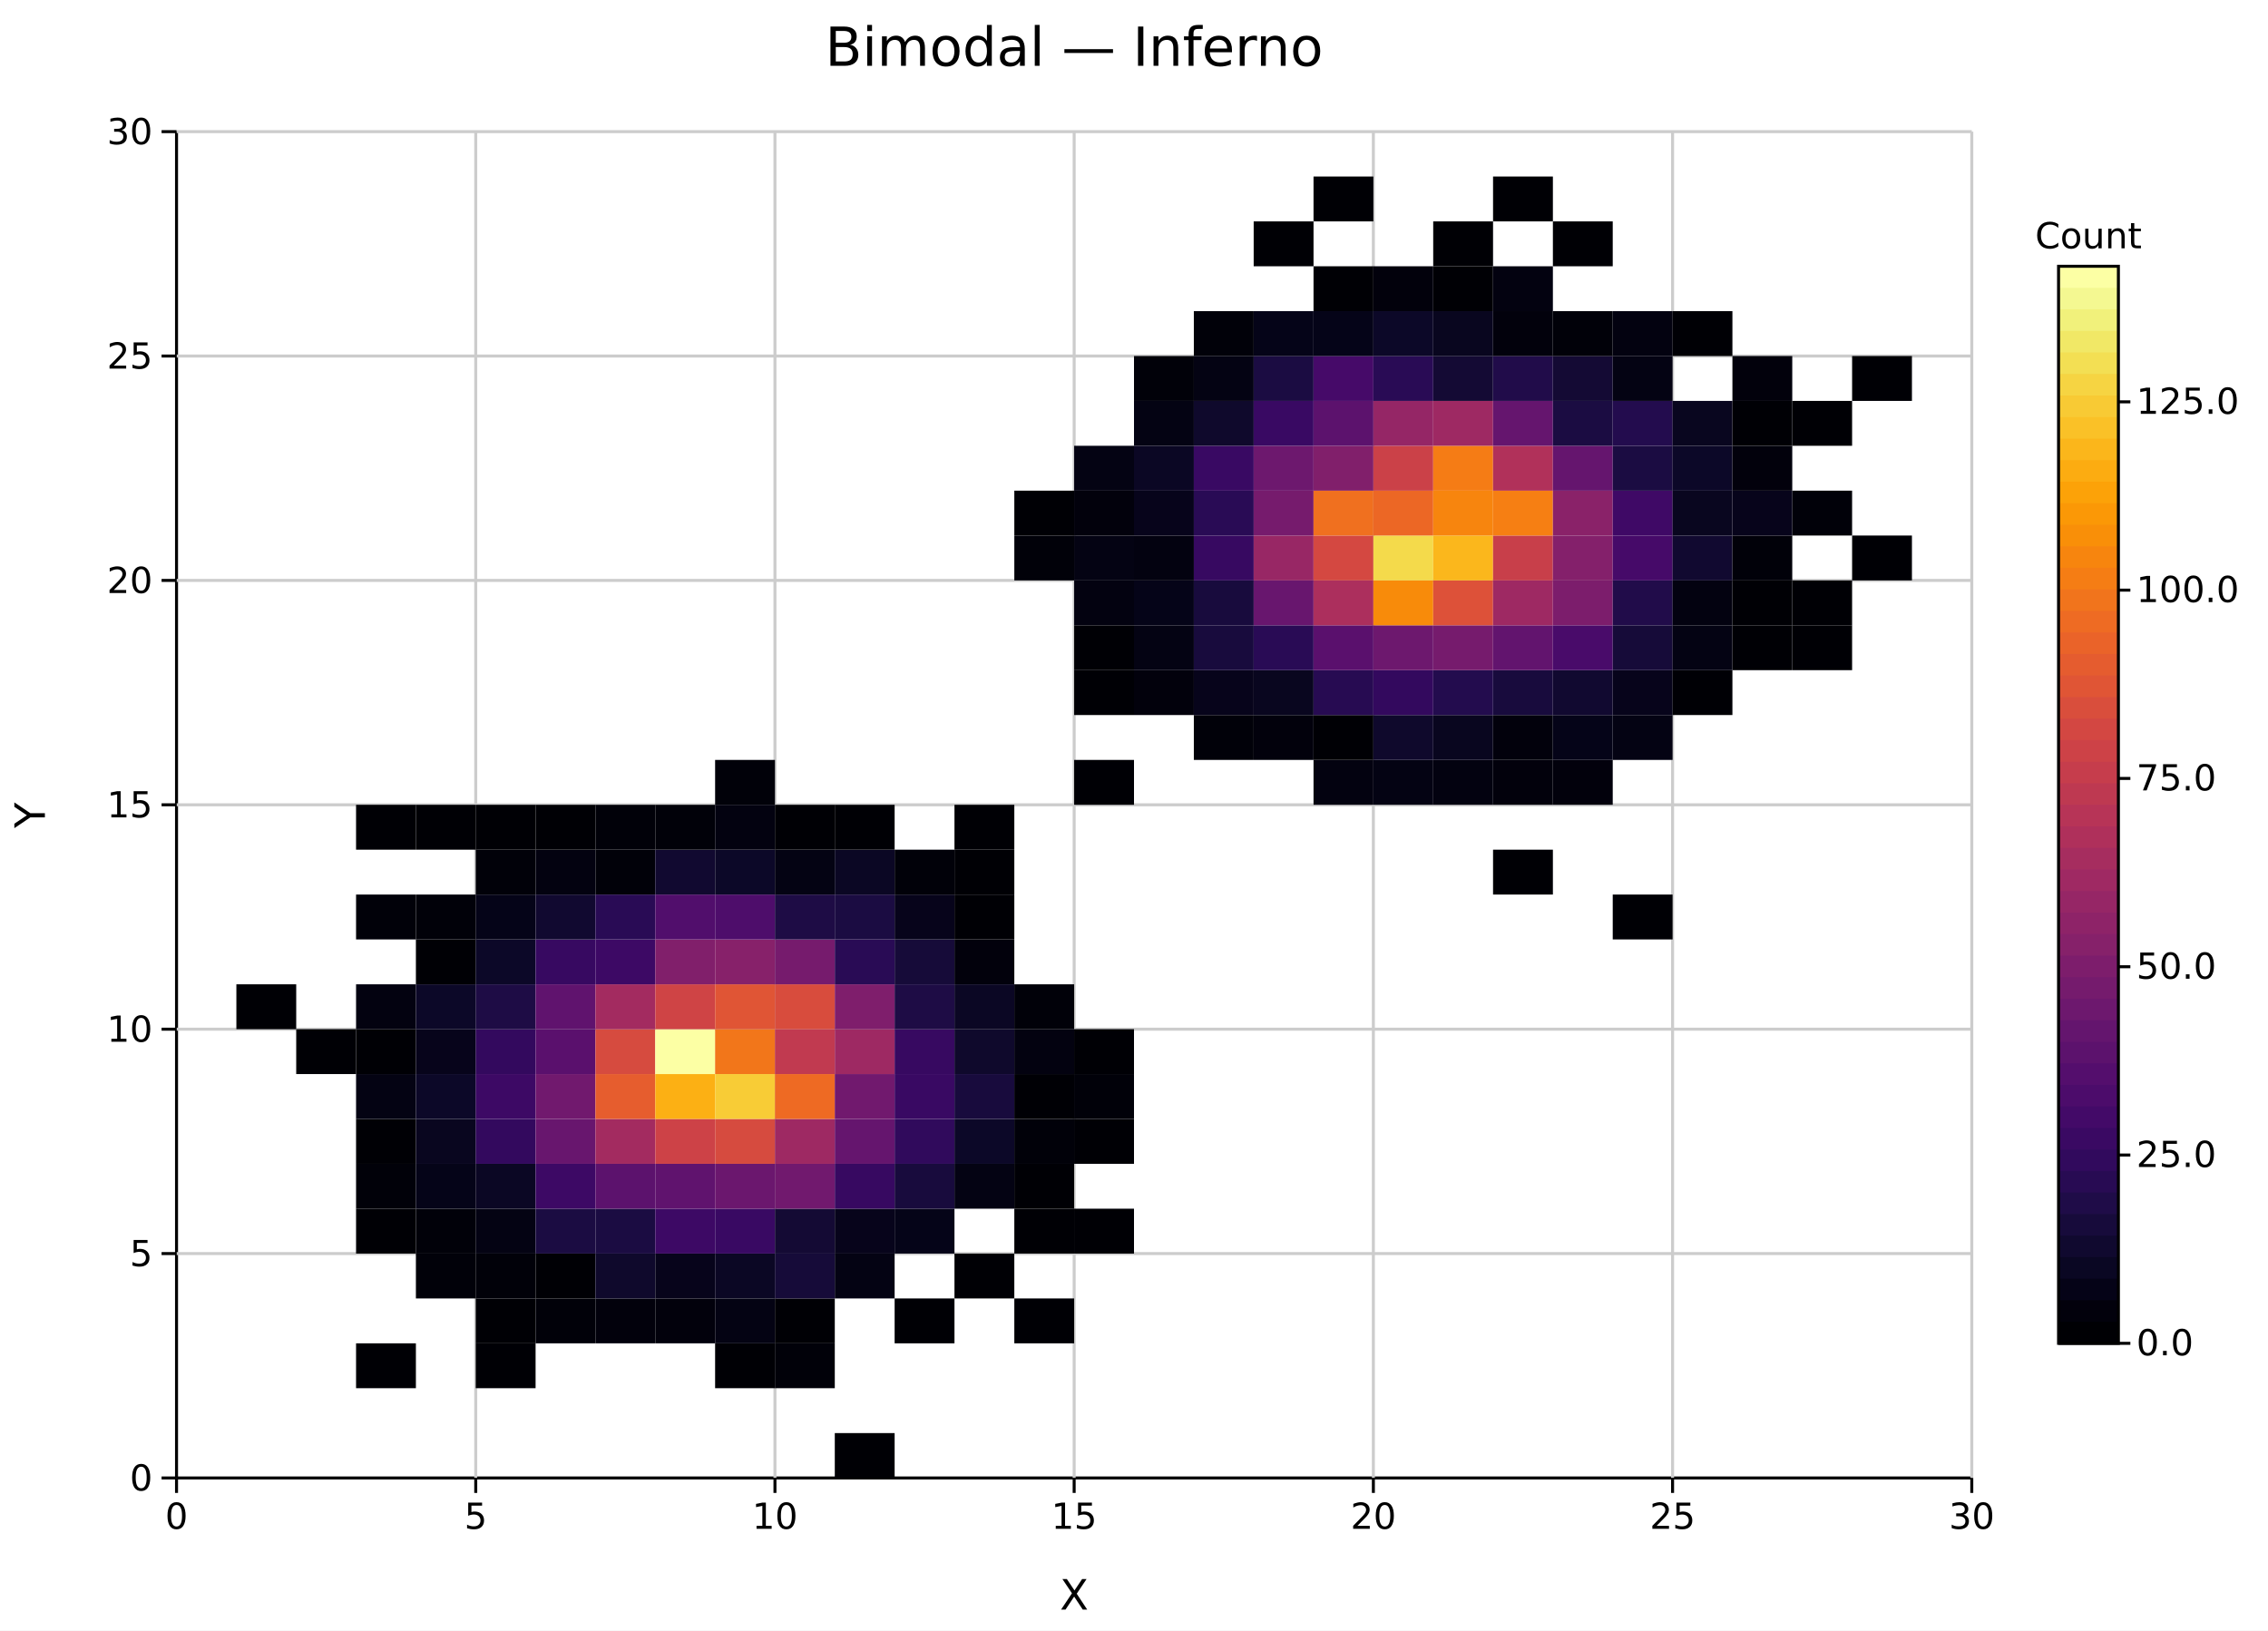
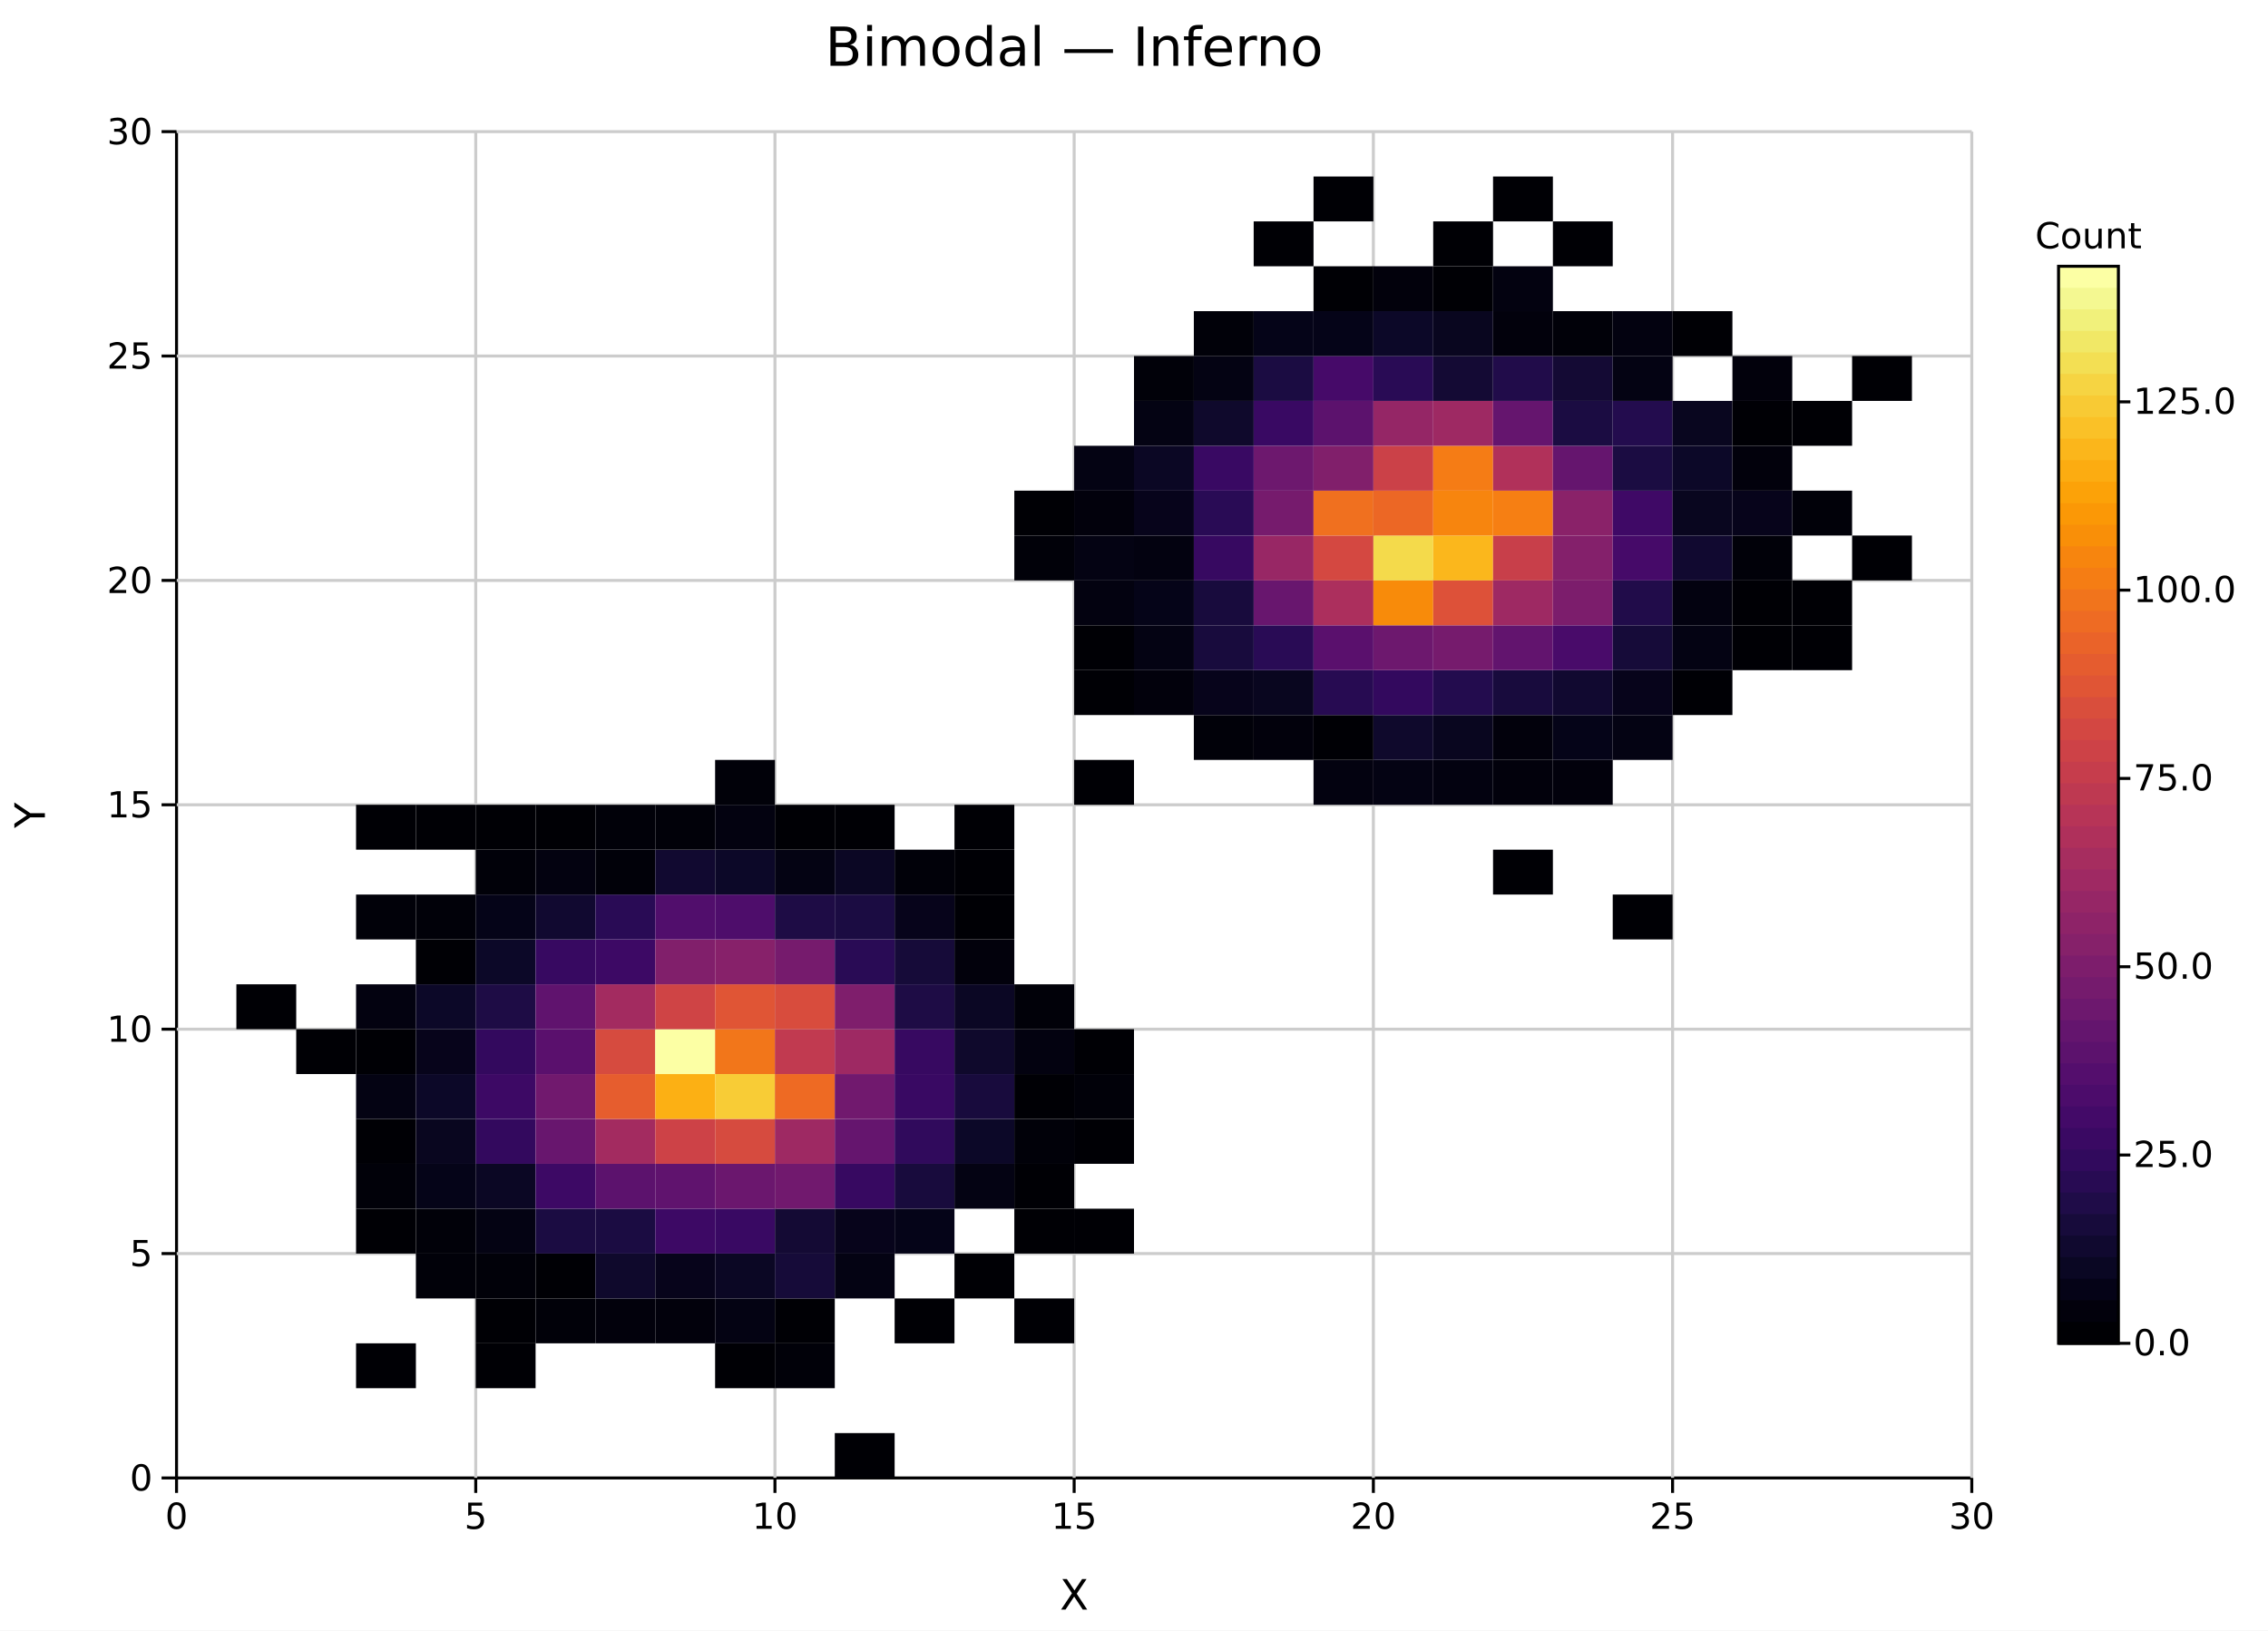
<svg xmlns="http://www.w3.org/2000/svg" width="758" height="545" font-family="DejaVu Sans, Liberation Sans, Arial, sans-serif" fill="black">
  <rect width="100%" height="100%" fill="white" />
  <line x1="59" y1="494" x2="659" y2="494" stroke="#000000" stroke-width="1" />
  <line x1="59" y1="44" x2="59" y2="494" stroke="#000000" stroke-width="1" />
  <line x1="159" y1="44" x2="159" y2="494" stroke="#cccccc" stroke-width="1" />
  <line x1="259" y1="44" x2="259" y2="494" stroke="#cccccc" stroke-width="1" />
  <line x1="359" y1="44" x2="359" y2="494" stroke="#cccccc" stroke-width="1" />
  <line x1="459" y1="44" x2="459" y2="494" stroke="#cccccc" stroke-width="1" />
  <line x1="559" y1="44" x2="559" y2="494" stroke="#cccccc" stroke-width="1" />
  <line x1="659" y1="44" x2="659" y2="494" stroke="#cccccc" stroke-width="1" />
  <line x1="59" y1="419" x2="659" y2="419" stroke="#cccccc" stroke-width="1" />
  <line x1="59" y1="344" x2="659" y2="344" stroke="#cccccc" stroke-width="1" />
  <line x1="59" y1="269" x2="659" y2="269" stroke="#cccccc" stroke-width="1" />
  <line x1="59" y1="194" x2="659" y2="194" stroke="#cccccc" stroke-width="1" />
  <line x1="59" y1="119" x2="659" y2="119" stroke="#cccccc" stroke-width="1" />
  <line x1="59" y1="44" x2="659" y2="44" stroke="#cccccc" stroke-width="1" />
  <line x1="59" y1="494" x2="59" y2="499" stroke="#000000" stroke-width="1" />
  <text x="59" y="511" font-size="12" text-anchor="middle">0</text>
  <line x1="159" y1="494" x2="159" y2="499" stroke="#000000" stroke-width="1" />
  <text x="159" y="511" font-size="12" text-anchor="middle">5</text>
  <line x1="259" y1="494" x2="259" y2="499" stroke="#000000" stroke-width="1" />
  <text x="259" y="511" font-size="12" text-anchor="middle">10</text>
  <line x1="359" y1="494" x2="359" y2="499" stroke="#000000" stroke-width="1" />
  <text x="359" y="511" font-size="12" text-anchor="middle">15</text>
  <line x1="459" y1="494" x2="459" y2="499" stroke="#000000" stroke-width="1" />
  <text x="459" y="511" font-size="12" text-anchor="middle">20</text>
  <line x1="559" y1="494" x2="559" y2="499" stroke="#000000" stroke-width="1" />
  <text x="559" y="511" font-size="12" text-anchor="middle">25</text>
  <line x1="659" y1="494" x2="659" y2="499" stroke="#000000" stroke-width="1" />
  <text x="659" y="511" font-size="12" text-anchor="middle">30</text>
  <line x1="54" y1="494" x2="59" y2="494" stroke="#000000" stroke-width="1" />
  <text x="51" y="498.2" font-size="12" text-anchor="end">0</text>
  <line x1="54" y1="419" x2="59" y2="419" stroke="#000000" stroke-width="1" />
  <text x="51" y="423.2" font-size="12" text-anchor="end">5</text>
  <line x1="54" y1="344" x2="59" y2="344" stroke="#000000" stroke-width="1" />
  <text x="51" y="348.2" font-size="12" text-anchor="end">10</text>
  <line x1="54" y1="269" x2="59" y2="269" stroke="#000000" stroke-width="1" />
  <text x="51" y="273.2" font-size="12" text-anchor="end">15</text>
  <line x1="54" y1="194" x2="59" y2="194" stroke="#000000" stroke-width="1" />
  <text x="51" y="198.2" font-size="12" text-anchor="end">20</text>
  <line x1="54" y1="119" x2="59" y2="119" stroke="#000000" stroke-width="1" />
  <text x="51" y="123.2" font-size="12" text-anchor="end">25</text>
  <line x1="54" y1="44" x2="59" y2="44" stroke="#000000" stroke-width="1" />
  <text x="51" y="48.2" font-size="12" text-anchor="end">30</text>
  <text x="359" y="538" font-size="14" text-anchor="middle">X</text>
  <text x="15" y="272.5" font-size="14" text-anchor="middle" transform="rotate(-90,15,272.5)">Y</text>
  <text x="359" y="22" font-size="18" text-anchor="middle">Bimodal — Inferno</text>
  <rect x="279" y="479" width="20" height="15" fill="#000005" />
  <rect x="119" y="449" width="20" height="15" fill="#000005" />
  <rect x="159" y="449" width="20" height="15" fill="#000005" />
  <rect x="239" y="449" width="20" height="15" fill="#000005" />
  <rect x="259" y="449" width="20" height="15" fill="#010109" />
  <rect x="159" y="434" width="20" height="15" fill="#000005" />
  <rect x="179" y="434" width="20" height="15" fill="#010109" />
  <rect x="199" y="434" width="20" height="15" fill="#02010c" />
  <rect x="219" y="434" width="20" height="15" fill="#02010c" />
  <rect x="239" y="434" width="20" height="15" fill="#040313" />
  <rect x="259" y="434" width="20" height="15" fill="#000005" />
  <rect x="299" y="434" width="20" height="15" fill="#000005" />
  <rect x="339" y="434" width="20" height="15" fill="#000005" />
  <rect x="139" y="419" width="20" height="15" fill="#010109" />
  <rect x="159" y="419" width="20" height="15" fill="#010109" />
  <rect x="179" y="419" width="20" height="15" fill="#000005" />
  <rect x="199" y="419" width="20" height="15" fill="#0f092c" />
  <rect x="219" y="419" width="20" height="15" fill="#07041b" />
  <rect x="239" y="419" width="20" height="15" fill="#0b0724" />
  <rect x="259" y="419" width="20" height="15" fill="#160b39" />
  <rect x="279" y="419" width="20" height="15" fill="#040313" />
  <rect x="319" y="419" width="20" height="15" fill="#000005" />
  <rect x="119" y="404" width="20" height="15" fill="#000005" />
  <rect x="139" y="404" width="20" height="15" fill="#010109" />
  <rect x="159" y="404" width="20" height="15" fill="#040313" />
  <rect x="179" y="404" width="20" height="15" fill="#1b0c42" />
  <rect x="199" y="404" width="20" height="15" fill="#1b0c42" />
  <rect x="219" y="404" width="20" height="15" fill="#3d0965" />
  <rect x="239" y="404" width="20" height="15" fill="#390963" />
  <rect x="259" y="404" width="20" height="15" fill="#140a34" />
  <rect x="279" y="404" width="20" height="15" fill="#07041b" />
  <rect x="299" y="404" width="20" height="15" fill="#050418" />
  <rect x="339" y="404" width="20" height="15" fill="#000005" />
  <rect x="359" y="404" width="20" height="15" fill="#000005" />
  <rect x="119" y="389" width="20" height="15" fill="#010109" />
  <rect x="139" y="389" width="20" height="15" fill="#050418" />
  <rect x="159" y="389" width="20" height="15" fill="#0b0724" />
  <rect x="179" y="389" width="20" height="15" fill="#3d0965" />
  <rect x="199" y="389" width="20" height="15" fill="#5c126d" />
  <rect x="219" y="389" width="20" height="15" fill="#60136e" />
  <rect x="239" y="389" width="20" height="15" fill="#6b176e" />
  <rect x="259" y="389" width="20" height="15" fill="#71196e" />
  <rect x="279" y="389" width="20" height="15" fill="#370961" />
  <rect x="299" y="389" width="20" height="15" fill="#180b3d" />
  <rect x="319" y="389" width="20" height="15" fill="#040313" />
  <rect x="339" y="389" width="20" height="15" fill="#000005" />
  <rect x="119" y="374" width="20" height="15" fill="#000005" />
  <rect x="139" y="374" width="20" height="15" fill="#09061f" />
  <rect x="159" y="374" width="20" height="15" fill="#33095e" />
  <rect x="179" y="374" width="20" height="15" fill="#68166e" />
  <rect x="199" y="374" width="20" height="15" fill="#a32b60" />
  <rect x="219" y="374" width="20" height="15" fill="#cd4247" />
  <rect x="239" y="374" width="20" height="15" fill="#d64b3f" />
  <rect x="259" y="374" width="20" height="15" fill="#9e2963" />
  <rect x="279" y="374" width="20" height="15" fill="#65156e" />
  <rect x="299" y="374" width="20" height="15" fill="#300a5c" />
  <rect x="319" y="374" width="20" height="15" fill="#0c0828" />
  <rect x="339" y="374" width="20" height="15" fill="#010109" />
  <rect x="359" y="374" width="20" height="15" fill="#000005" />
  <rect x="119" y="359" width="20" height="15" fill="#040313" />
  <rect x="139" y="359" width="20" height="15" fill="#0c0828" />
  <rect x="159" y="359" width="20" height="15" fill="#3d0965" />
  <rect x="179" y="359" width="20" height="15" fill="#71196e" />
  <rect x="199" y="359" width="20" height="15" fill="#e65d2e" />
  <rect x="219" y="359" width="20" height="15" fill="#fcb014" />
  <rect x="239" y="359" width="20" height="15" fill="#f8cc36" />
  <rect x="259" y="359" width="20" height="15" fill="#ee6a23" />
  <rect x="279" y="359" width="20" height="15" fill="#71196e" />
  <rect x="299" y="359" width="20" height="15" fill="#390963" />
  <rect x="319" y="359" width="20" height="15" fill="#180b3d" />
  <rect x="339" y="359" width="20" height="15" fill="#000005" />
  <rect x="359" y="359" width="20" height="15" fill="#010109" />
  <rect x="99" y="344" width="20" height="15" fill="#000005" />
  <rect x="119" y="344" width="20" height="15" fill="#000005" />
  <rect x="139" y="344" width="20" height="15" fill="#07041b" />
  <rect x="159" y="344" width="20" height="15" fill="#33095e" />
  <rect x="179" y="344" width="20" height="15" fill="#5a106d" />
  <rect x="199" y="344" width="20" height="15" fill="#d64b3f" />
  <rect x="219" y="344" width="20" height="15" fill="#fcffa4" />
  <rect x="239" y="344" width="20" height="15" fill="#f2761a" />
  <rect x="259" y="344" width="20" height="15" fill="#c13a50" />
  <rect x="279" y="344" width="20" height="15" fill="#9e2963" />
  <rect x="299" y="344" width="20" height="15" fill="#370961" />
  <rect x="319" y="344" width="20" height="15" fill="#0f092c" />
  <rect x="339" y="344" width="20" height="15" fill="#030210" />
  <rect x="359" y="344" width="20" height="15" fill="#000005" />
  <rect x="79" y="329" width="20" height="15" fill="#000005" />
  <rect x="119" y="329" width="20" height="15" fill="#030210" />
  <rect x="139" y="329" width="20" height="15" fill="#0c0828" />
  <rect x="159" y="329" width="20" height="15" fill="#1e0c45" />
  <rect x="179" y="329" width="20" height="15" fill="#60136e" />
  <rect x="199" y="329" width="20" height="15" fill="#a32b60" />
  <rect x="219" y="329" width="20" height="15" fill="#cf4445" />
  <rect x="239" y="329" width="20" height="15" fill="#e05535" />
  <rect x="259" y="329" width="20" height="15" fill="#d84c3d" />
  <rect x="279" y="329" width="20" height="15" fill="#7f1e6c" />
  <rect x="299" y="329" width="20" height="15" fill="#1e0c45" />
  <rect x="319" y="329" width="20" height="15" fill="#0b0724" />
  <rect x="339" y="329" width="20" height="15" fill="#010109" />
  <rect x="139" y="314" width="20" height="15" fill="#000005" />
  <rect x="159" y="314" width="20" height="15" fill="#0c0828" />
  <rect x="179" y="314" width="20" height="15" fill="#370961" />
  <rect x="199" y="314" width="20" height="15" fill="#3d0965" />
  <rect x="219" y="314" width="20" height="15" fill="#811f6b" />
  <rect x="239" y="314" width="20" height="15" fill="#87216a" />
  <rect x="259" y="314" width="20" height="15" fill="#761b6d" />
  <rect x="279" y="314" width="20" height="15" fill="#290b55" />
  <rect x="299" y="314" width="20" height="15" fill="#160b39" />
  <rect x="319" y="314" width="20" height="15" fill="#02010c" />
  <rect x="119" y="299" width="20" height="15" fill="#010109" />
  <rect x="139" y="299" width="20" height="15" fill="#010109" />
  <rect x="159" y="299" width="20" height="15" fill="#050418" />
  <rect x="179" y="299" width="20" height="15" fill="#110930" />
  <rect x="199" y="299" width="20" height="15" fill="#290b55" />
  <rect x="219" y="299" width="20" height="15" fill="#510e6c" />
  <rect x="239" y="299" width="20" height="15" fill="#4e0d6b" />
  <rect x="259" y="299" width="20" height="15" fill="#1e0c45" />
  <rect x="279" y="299" width="20" height="15" fill="#1b0c42" />
  <rect x="299" y="299" width="20" height="15" fill="#07041b" />
  <rect x="319" y="299" width="20" height="15" fill="#000005" />
  <rect x="539" y="299" width="20" height="15" fill="#000005" />
  <rect x="159" y="284" width="20" height="15" fill="#010109" />
  <rect x="179" y="284" width="20" height="15" fill="#030210" />
  <rect x="199" y="284" width="20" height="15" fill="#010109" />
  <rect x="219" y="284" width="20" height="15" fill="#110930" />
  <rect x="239" y="284" width="20" height="15" fill="#0c0828" />
  <rect x="259" y="284" width="20" height="15" fill="#040313" />
  <rect x="279" y="284" width="20" height="15" fill="#0b0724" />
  <rect x="299" y="284" width="20" height="15" fill="#010109" />
  <rect x="319" y="284" width="20" height="15" fill="#000005" />
  <rect x="499" y="284" width="20" height="15" fill="#000005" />
  <rect x="119" y="269" width="20" height="15" fill="#000005" />
  <rect x="139" y="269" width="20" height="15" fill="#000005" />
  <rect x="159" y="269" width="20" height="15" fill="#000005" />
  <rect x="179" y="269" width="20" height="15" fill="#000005" />
  <rect x="199" y="269" width="20" height="15" fill="#010109" />
  <rect x="219" y="269" width="20" height="15" fill="#010109" />
  <rect x="239" y="269" width="20" height="15" fill="#030210" />
  <rect x="259" y="269" width="20" height="15" fill="#000005" />
  <rect x="279" y="269" width="20" height="15" fill="#000005" />
  <rect x="319" y="269" width="20" height="15" fill="#000005" />
  <rect x="239" y="254" width="20" height="15" fill="#010109" />
  <rect x="359" y="254" width="20" height="15" fill="#000005" />
  <rect x="439" y="254" width="20" height="15" fill="#030210" />
  <rect x="459" y="254" width="20" height="15" fill="#040313" />
  <rect x="479" y="254" width="20" height="15" fill="#030210" />
  <rect x="499" y="254" width="20" height="15" fill="#02010c" />
  <rect x="519" y="254" width="20" height="15" fill="#02010c" />
  <rect x="399" y="239" width="20" height="15" fill="#010109" />
  <rect x="419" y="239" width="20" height="15" fill="#02010c" />
  <rect x="439" y="239" width="20" height="15" fill="#000005" />
  <rect x="459" y="239" width="20" height="15" fill="#0f092c" />
  <rect x="479" y="239" width="20" height="15" fill="#09061f" />
  <rect x="499" y="239" width="20" height="15" fill="#02010c" />
  <rect x="519" y="239" width="20" height="15" fill="#050418" />
  <rect x="539" y="239" width="20" height="15" fill="#040313" />
  <rect x="359" y="224" width="20" height="15" fill="#000005" />
  <rect x="379" y="224" width="20" height="15" fill="#02010c" />
  <rect x="399" y="224" width="20" height="15" fill="#07041b" />
  <rect x="419" y="224" width="20" height="15" fill="#09061f" />
  <rect x="439" y="224" width="20" height="15" fill="#270b52" />
  <rect x="459" y="224" width="20" height="15" fill="#33095e" />
  <rect x="479" y="224" width="20" height="15" fill="#230c4e" />
  <rect x="499" y="224" width="20" height="15" fill="#180b3d" />
  <rect x="519" y="224" width="20" height="15" fill="#110930" />
  <rect x="539" y="224" width="20" height="15" fill="#07041b" />
  <rect x="559" y="224" width="20" height="15" fill="#000005" />
  <rect x="359" y="209" width="20" height="15" fill="#000005" />
  <rect x="379" y="209" width="20" height="15" fill="#040313" />
  <rect x="399" y="209" width="20" height="15" fill="#180b3d" />
  <rect x="419" y="209" width="20" height="15" fill="#290b55" />
  <rect x="439" y="209" width="20" height="15" fill="#5a106d" />
  <rect x="459" y="209" width="20" height="15" fill="#6d186e" />
  <rect x="479" y="209" width="20" height="15" fill="#761b6d" />
  <rect x="499" y="209" width="20" height="15" fill="#62146e" />
  <rect x="519" y="209" width="20" height="15" fill="#490b6a" />
  <rect x="539" y="209" width="20" height="15" fill="#160b39" />
  <rect x="559" y="209" width="20" height="15" fill="#040313" />
  <rect x="579" y="209" width="20" height="15" fill="#000005" />
  <rect x="599" y="209" width="20" height="15" fill="#000005" />
  <rect x="359" y="194" width="20" height="15" fill="#030210" />
  <rect x="379" y="194" width="20" height="15" fill="#050418" />
  <rect x="399" y="194" width="20" height="15" fill="#180b3d" />
  <rect x="419" y="194" width="20" height="15" fill="#68166e" />
  <rect x="439" y="194" width="20" height="15" fill="#ac2f5d" />
  <rect x="459" y="194" width="20" height="15" fill="#f88b0a" />
  <rect x="479" y="194" width="20" height="15" fill="#dd5139" />
  <rect x="499" y="194" width="20" height="15" fill="#9e2963" />
  <rect x="519" y="194" width="20" height="15" fill="#7c1d6c" />
  <rect x="539" y="194" width="20" height="15" fill="#210c4a" />
  <rect x="559" y="194" width="20" height="15" fill="#030210" />
  <rect x="579" y="194" width="20" height="15" fill="#000005" />
  <rect x="599" y="194" width="20" height="15" fill="#000005" />
  <rect x="339" y="179" width="20" height="15" fill="#010109" />
  <rect x="359" y="179" width="20" height="15" fill="#040313" />
  <rect x="379" y="179" width="20" height="15" fill="#030210" />
  <rect x="399" y="179" width="20" height="15" fill="#370961" />
  <rect x="419" y="179" width="20" height="15" fill="#982765" />
  <rect x="439" y="179" width="20" height="15" fill="#d44841" />
  <rect x="459" y="179" width="20" height="15" fill="#f4da4b" />
  <rect x="479" y="179" width="20" height="15" fill="#fbb71c" />
  <rect x="499" y="179" width="20" height="15" fill="#c83f4a" />
  <rect x="519" y="179" width="20" height="15" fill="#84206b" />
  <rect x="539" y="179" width="20" height="15" fill="#460a69" />
  <rect x="559" y="179" width="20" height="15" fill="#110930" />
  <rect x="579" y="179" width="20" height="15" fill="#010109" />
  <rect x="619" y="179" width="20" height="15" fill="#000005" />
  <rect x="339" y="164" width="20" height="15" fill="#000005" />
  <rect x="359" y="164" width="20" height="15" fill="#02010c" />
  <rect x="379" y="164" width="20" height="15" fill="#07041b" />
  <rect x="399" y="164" width="20" height="15" fill="#290b55" />
  <rect x="419" y="164" width="20" height="15" fill="#761b6d" />
  <rect x="439" y="164" width="20" height="15" fill="#f0701f" />
  <rect x="459" y="164" width="20" height="15" fill="#ec6725" />
  <rect x="479" y="164" width="20" height="15" fill="#f7850e" />
  <rect x="499" y="164" width="20" height="15" fill="#f67f13" />
  <rect x="519" y="164" width="20" height="15" fill="#8a2269" />
  <rect x="539" y="164" width="20" height="15" fill="#3f0966" />
  <rect x="559" y="164" width="20" height="15" fill="#09061f" />
  <rect x="579" y="164" width="20" height="15" fill="#07041b" />
  <rect x="599" y="164" width="20" height="15" fill="#010109" />
  <rect x="359" y="149" width="20" height="15" fill="#040313" />
  <rect x="379" y="149" width="20" height="15" fill="#0b0724" />
  <rect x="399" y="149" width="20" height="15" fill="#390963" />
  <rect x="419" y="149" width="20" height="15" fill="#6d186e" />
  <rect x="439" y="149" width="20" height="15" fill="#811f6b" />
  <rect x="459" y="149" width="20" height="15" fill="#cb4148" />
  <rect x="479" y="149" width="20" height="15" fill="#f57c15" />
  <rect x="499" y="149" width="20" height="15" fill="#b1315a" />
  <rect x="519" y="149" width="20" height="15" fill="#65156e" />
  <rect x="539" y="149" width="20" height="15" fill="#1b0c42" />
  <rect x="559" y="149" width="20" height="15" fill="#0c0828" />
  <rect x="579" y="149" width="20" height="15" fill="#02010c" />
  <rect x="379" y="134" width="20" height="15" fill="#040313" />
  <rect x="399" y="134" width="20" height="15" fill="#0f092c" />
  <rect x="419" y="134" width="20" height="15" fill="#390963" />
  <rect x="439" y="134" width="20" height="15" fill="#5c126d" />
  <rect x="459" y="134" width="20" height="15" fill="#952666" />
  <rect x="479" y="134" width="20" height="15" fill="#9e2963" />
  <rect x="499" y="134" width="20" height="15" fill="#65156e" />
  <rect x="519" y="134" width="20" height="15" fill="#1b0c42" />
  <rect x="539" y="134" width="20" height="15" fill="#230c4e" />
  <rect x="559" y="134" width="20" height="15" fill="#09061f" />
  <rect x="579" y="134" width="20" height="15" fill="#000005" />
  <rect x="599" y="134" width="20" height="15" fill="#000005" />
  <rect x="379" y="119" width="20" height="15" fill="#010109" />
  <rect x="399" y="119" width="20" height="15" fill="#040313" />
  <rect x="419" y="119" width="20" height="15" fill="#1b0c42" />
  <rect x="439" y="119" width="20" height="15" fill="#460a69" />
  <rect x="459" y="119" width="20" height="15" fill="#290b55" />
  <rect x="479" y="119" width="20" height="15" fill="#140a34" />
  <rect x="499" y="119" width="20" height="15" fill="#210c4a" />
  <rect x="519" y="119" width="20" height="15" fill="#140a34" />
  <rect x="539" y="119" width="20" height="15" fill="#040313" />
  <rect x="579" y="119" width="20" height="15" fill="#02010c" />
  <rect x="619" y="119" width="20" height="15" fill="#000005" />
  <rect x="399" y="104" width="20" height="15" fill="#010109" />
  <rect x="419" y="104" width="20" height="15" fill="#050418" />
  <rect x="439" y="104" width="20" height="15" fill="#050418" />
  <rect x="459" y="104" width="20" height="15" fill="#0c0828" />
  <rect x="479" y="104" width="20" height="15" fill="#09061f" />
  <rect x="499" y="104" width="20" height="15" fill="#02010c" />
  <rect x="519" y="104" width="20" height="15" fill="#010109" />
  <rect x="539" y="104" width="20" height="15" fill="#030210" />
  <rect x="559" y="104" width="20" height="15" fill="#000005" />
  <rect x="439" y="89" width="20" height="15" fill="#000005" />
  <rect x="459" y="89" width="20" height="15" fill="#02010c" />
  <rect x="479" y="89" width="20" height="15" fill="#000005" />
  <rect x="499" y="89" width="20" height="15" fill="#030210" />
  <rect x="419" y="74" width="20" height="15" fill="#000005" />
  <rect x="479" y="74" width="20" height="15" fill="#000005" />
  <rect x="519" y="74" width="20" height="15" fill="#000005" />
  <rect x="439" y="59" width="20" height="15" fill="#000005" />
  <rect x="499" y="59" width="20" height="15" fill="#000005" />
  <rect x="688" y="89" width="20" height="7.7" fill="#fcffa4" />
  <rect x="688" y="96.2" width="20" height="7.7" fill="#f4f891" />
  <rect x="688" y="103.4" width="20" height="7.7" fill="#f1f17b" />
  <rect x="688" y="110.6" width="20" height="7.7" fill="#f1e866" />
  <rect x="688" y="117.8" width="20" height="7.7" fill="#f3df53" />
  <rect x="688" y="125" width="20" height="7.7" fill="#f6d442" />
  <rect x="688" y="132.2" width="20" height="7.7" fill="#f8ca34" />
  <rect x="688" y="139.4" width="20" height="7.7" fill="#fac127" />
  <rect x="688" y="146.6" width="20" height="7.7" fill="#fbb61b" />
  <rect x="688" y="153.8" width="20" height="7.7" fill="#fcac11" />
  <rect x="688" y="161" width="20" height="7.7" fill="#fca208" />
  <rect x="688" y="168.2" width="20" height="7.7" fill="#fb9806" />
  <rect x="688" y="175.4" width="20" height="7.7" fill="#f98f08" />
  <rect x="688" y="182.6" width="20" height="7.7" fill="#f7850e" />
  <rect x="688" y="189.8" width="20" height="7.7" fill="#f57d14" />
  <rect x="688" y="197" width="20" height="7.7" fill="#f1741c" />
  <rect x="688" y="204.2" width="20" height="7.7" fill="#ee6b23" />
  <rect x="688" y="211.4" width="20" height="7.7" fill="#ea6329" />
  <rect x="688" y="218.6" width="20" height="7.7" fill="#e55c2f" />
  <rect x="688" y="225.8" width="20" height="7.7" fill="#e05535" />
  <rect x="688" y="233" width="20" height="7.7" fill="#d94e3c" />
  <rect x="688" y="240.2" width="20" height="7.7" fill="#d34742" />
  <rect x="688" y="247.4" width="20" height="7.7" fill="#cd4247" />
  <rect x="688" y="254.6" width="20" height="7.7" fill="#c63d4c" />
  <rect x="688" y="261.8" width="20" height="7.7" fill="#be3951" />
  <rect x="688" y="269" width="20" height="7.7" fill="#b73457" />
  <rect x="688" y="276.2" width="20" height="7.7" fill="#af305b" />
  <rect x="688" y="283.4" width="20" height="7.7" fill="#a62d5f" />
  <rect x="688" y="290.6" width="20" height="7.7" fill="#9f2963" />
  <rect x="688" y="297.8" width="20" height="7.7" fill="#962666" />
  <rect x="688" y="305" width="20" height="7.7" fill="#8e2368" />
  <rect x="688" y="312.2" width="20" height="7.7" fill="#86216a" />
  <rect x="688" y="319.4" width="20" height="7.7" fill="#7d1d6c" />
  <rect x="688" y="326.6" width="20" height="7.7" fill="#751b6d" />
  <rect x="688" y="333.8" width="20" height="7.7" fill="#6d186e" />
  <rect x="688" y="341" width="20" height="7.7" fill="#64156e" />
  <rect x="688" y="348.2" width="20" height="7.7" fill="#5c126d" />
  <rect x="688" y="355.4" width="20" height="7.7" fill="#540e6d" />
  <rect x="688" y="362.6" width="20" height="7.7" fill="#4c0c6b" />
  <rect x="688" y="369.8" width="20" height="7.7" fill="#430a68" />
  <rect x="688" y="377" width="20" height="7.7" fill="#3a0963" />
  <rect x="688" y="384.2" width="20" height="7.7" fill="#310a5d" />
  <rect x="688" y="391.4" width="20" height="7.7" fill="#280b53" />
  <rect x="688" y="398.6" width="20" height="7.7" fill="#1f0c48" />
  <rect x="688" y="405.8" width="20" height="7.7" fill="#170b3b" />
  <rect x="688" y="413" width="20" height="7.7" fill="#10092f" />
  <rect x="688" y="420.2" width="20" height="7.7" fill="#0a0723" />
  <rect x="688" y="427.4" width="20" height="7.7" fill="#050317" />
  <rect x="688" y="434.6" width="20" height="7.7" fill="#02010c" />
  <rect x="688" y="441.8" width="20" height="7.7" fill="#000004" />
  <rect x="688" y="89" width="20" height="360" fill="none" stroke="#000000" stroke-width="1" />
  <line x1="708" y1="449" x2="712" y2="449" stroke="#000000" stroke-width="1" />
-   <text x="714" y="453" font-size="12" text-anchor="start">0.0</text>
+   <text x="713" y="453" font-size="12" text-anchor="start">0.0</text>
  <line x1="708" y1="386.06" x2="712" y2="386.06" stroke="#000000" stroke-width="1" />
-   <text x="714" y="390.06" font-size="12" text-anchor="start">25.0</text>
+   <text x="713" y="390.06" font-size="12" text-anchor="start">25.0</text>
  <line x1="708" y1="323.13" x2="712" y2="323.13" stroke="#000000" stroke-width="1" />
-   <text x="714" y="327.13" font-size="12" text-anchor="start">50.0</text>
+   <text x="713" y="327.13" font-size="12" text-anchor="start">50.0</text>
  <line x1="708" y1="260.19" x2="712" y2="260.19" stroke="#000000" stroke-width="1" />
-   <text x="714" y="264.19" font-size="12" text-anchor="start">75.0</text>
+   <text x="713" y="264.19" font-size="12" text-anchor="start">75.0</text>
  <line x1="708" y1="197.25" x2="712" y2="197.25" stroke="#000000" stroke-width="1" />
-   <text x="714" y="201.25" font-size="12" text-anchor="start">100.0</text>
+   <text x="713" y="201.25" font-size="12" text-anchor="start">100.0</text>
  <line x1="708" y1="134.31" x2="712" y2="134.31" stroke="#000000" stroke-width="1" />
-   <text x="714" y="138.31" font-size="12" text-anchor="start">125.0</text>
+   <text x="713" y="138.31" font-size="12" text-anchor="start">125.0</text>
  <text x="698" y="83" font-size="12" text-anchor="middle">Count</text>
</svg>
